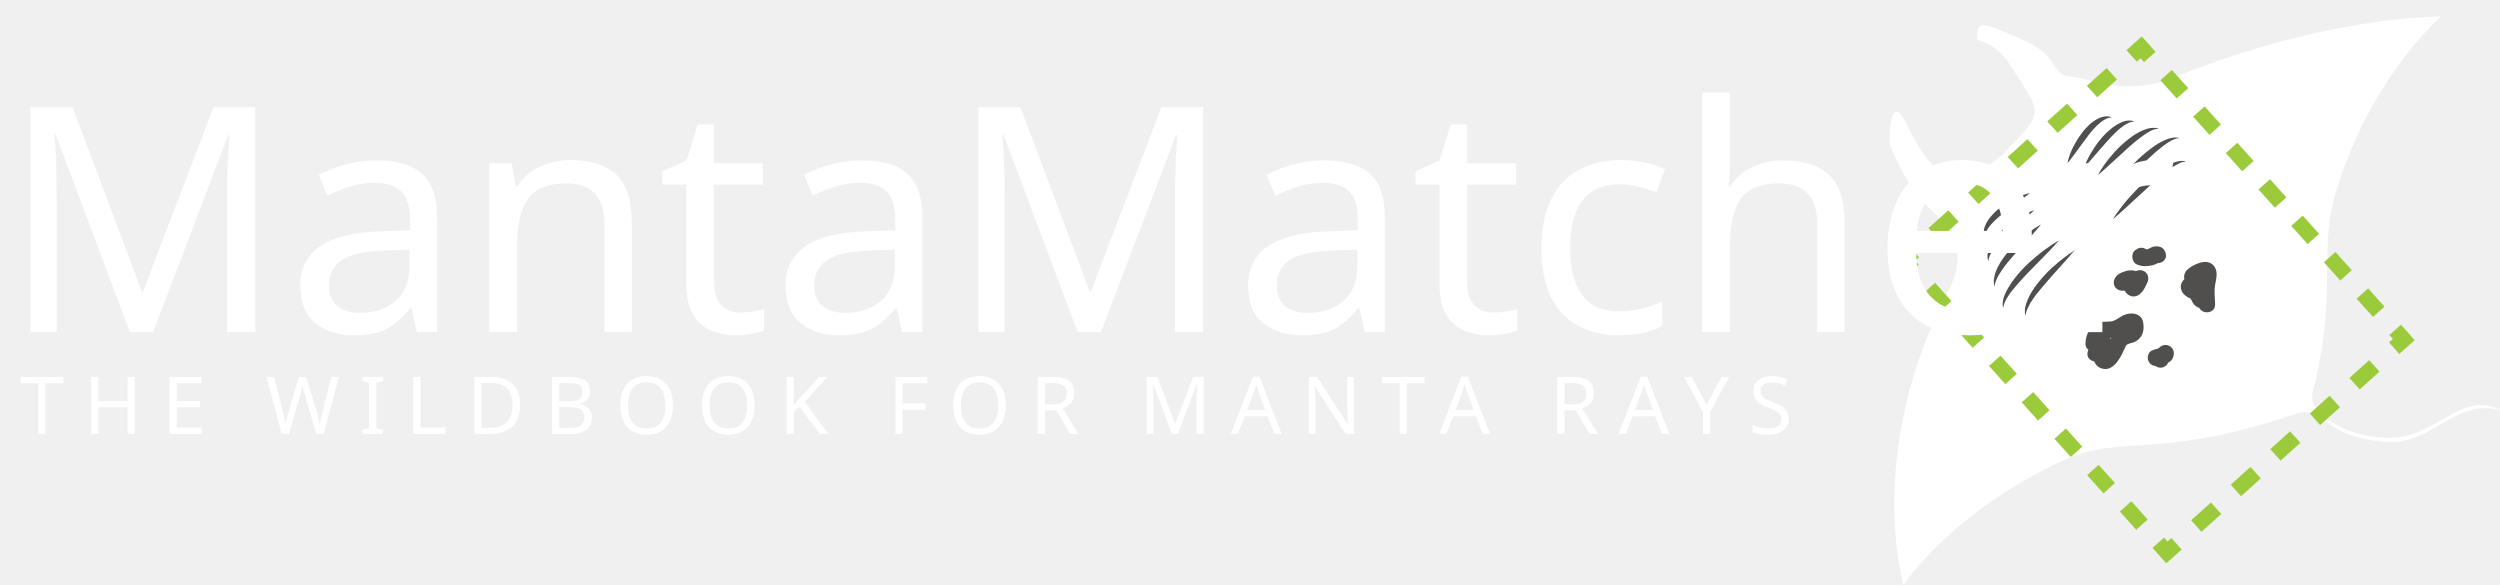
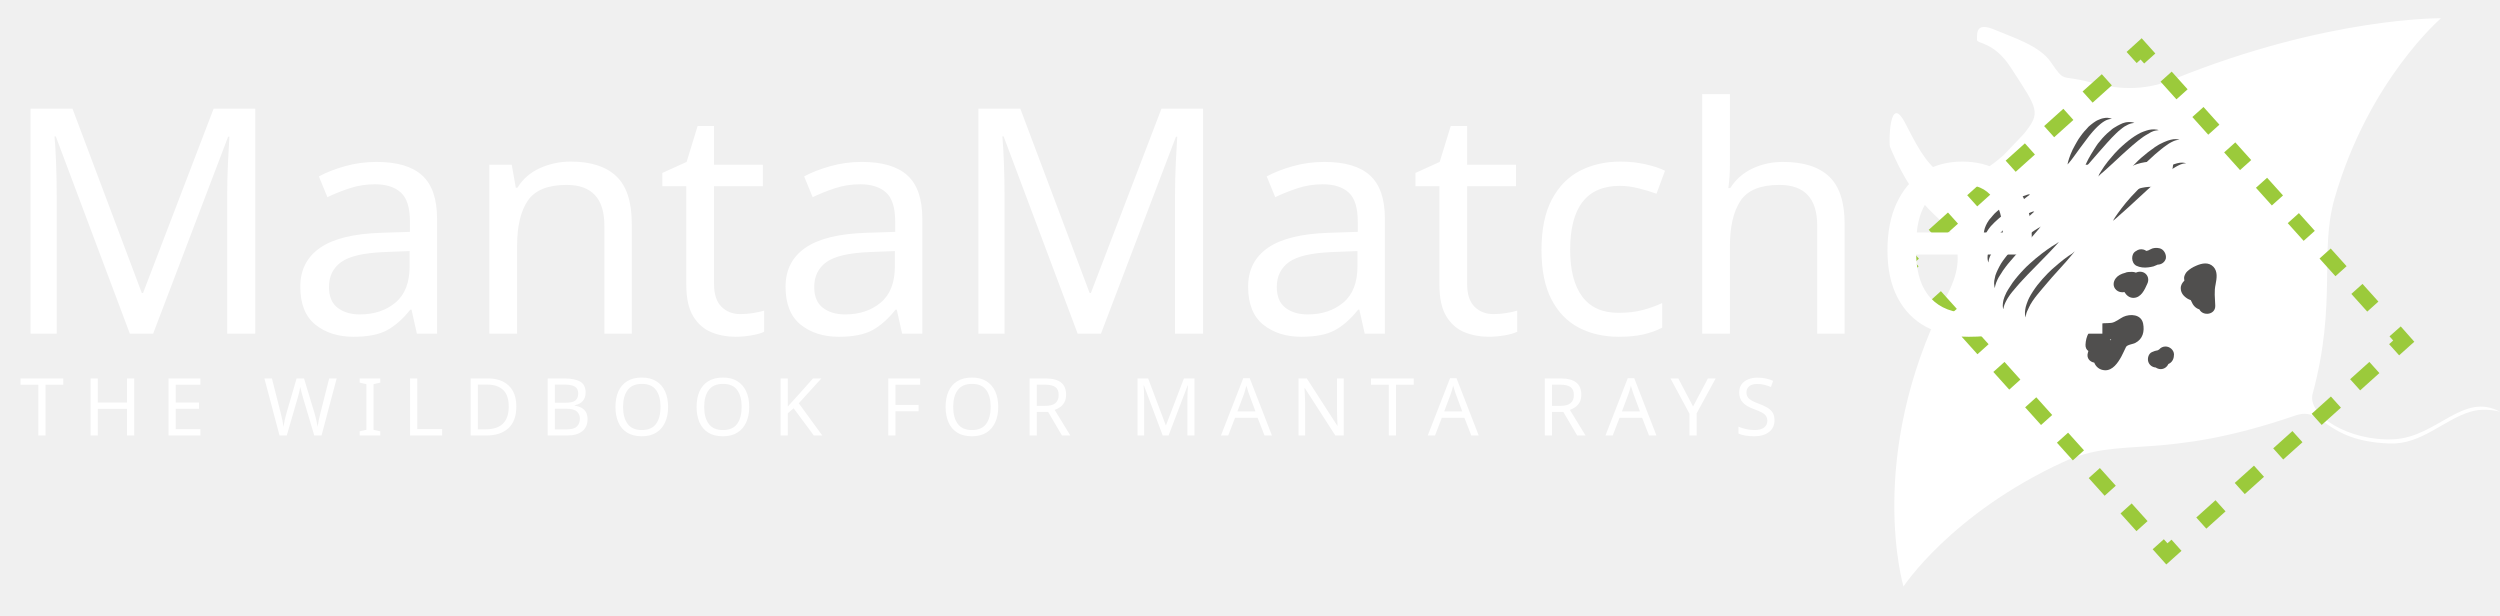
- <svg xmlns="http://www.w3.org/2000/svg" version="1.1" x="0px" y="0px" viewBox="0 0 1943.8 454.8" enable-background="new 0 0 1943.8 454.8" xml:space="preserve">
-   <g id="Layer_5" display="none">
-     <rect x="-84.2" y="-134" display="inline" fill="#393A3A" width="2111.4" height="703.9" />
+ <svg xmlns="http://www.w3.org/2000/svg" version="1.1" x="0px" y="0px" viewBox="0 514.8 2000 492.6" enable-background="new 0 514.8 2000 492.6" xml:space="preserve">
+   <g id="Layer_2_1_" display="none">
+     <rect x="-192.3" y="40.7" display="inline" fill="#D80E0E" width="2265.2" height="1536.2" />
  </g>
-   <g id="Layer_2" display="none">
-     <path display="inline" fill="none" stroke="#000000" stroke-miterlimit="10" d="M1537.2,324.7c46.1-24.6,162.3-69,206-34.7   c15.2,11.9,26.7,41.3,58,56s74.7,8.7,74.7,8.7s2.3-0.7,2.5-3.7s-2.7-2.7-2.7-2.7s-65.8-6-82.8-28s-23.3-43.7-23.3-43.7   s-15.3-75.2,6.7-145.7s23-142,83-163.5c0,0,3-3.5,0.5-5.5s-36-14.5-72.5,0.5c-32.7,13.4-144,64.2-165,62.5   c-6.4-0.5-43.8-8.7-49-11.5c-50.5-27-71.2-60.5-78.7-50.2c-12.3,17.2,80.7,77.7,46.7,108.7c-18.4,16.7-41,6.5-59-8   c-8.5-6.9-38-40.5-60-33s43.5,64.7,54.7,75c8.3,7.6,13.3,18.1,16.3,33c2.2,11,5.3,23.6-1.5,43.5c0,0-53.5,106-48,178   s15,49.5,15,49.5S1463.3,364.1,1537.2,324.7z" />
-   </g>
-   <g id="Layer_3">
-     <path fill="#FFFFFF" d="M1558.1,119.2c-45.2,40.1-60.9,5.7-76.9-25c-12.3-23.6-12.6,16.4-11.7,18.8c25.2,60.2,47.7,51.9,52.2,80.8   c2.5,16-6.2,31.4-9.5,37.8c-61.9,123.3-32.2,223.2-32.2,223.2s36.9-56.6,124.2-96.8c45.5-21,75,0,180.5-36.2   c22.1-7.6,21.3,19.8,73.1,21.8c25,1,41.8-18.3,63-24.7c11.5-3.5,23,0,23,0c-28.7-15.6-48.9,19.6-82.4,21.4   c-35,1.8-67.7-18.8-63.3-35.3c19.1-71.1,5.1-110.4,17.1-152.1c26.4-91.8,82.7-140,82.7-140c0,0-88.2-1.1-207.7,47.3   c-24.5,9.9-44.6,7.8-65.4,2.3c-22.9-6-19,1-30.3-15.6c-8.8-12.9-30.4-19.4-43.3-25c-14.7-6.3-14,1.9-14,7.8c0,3.2,13,1.3,26,21.2   c21.7,33.3,23.9,35.1,10.3,52" />
-     <g>
+   <g id="Layer_1">
+     <g id="Layer_5" display="none">
+       <rect x="-86.6" y="378.2" display="inline" fill="#393A3A" width="2172.4" height="724.3" />
+     </g>
+     <g id="Layer_2" display="none">
+       <path display="inline" fill="none" stroke="#000000" stroke-miterlimit="10" d="M1581.6,850.1c47.4-25.3,167-71,212-35.7    c15.6,12.2,27.5,42.5,59.7,57.6c32.2,15.1,76.9,9,76.9,9s2.4-0.7,2.6-3.8s-2.8-2.8-2.8-2.8s-67.7-6.2-85.2-28.8    c-17.5-22.6-24-45-24-45s-15.7-77.4,6.9-149.9c22.6-72.5,23.7-146.1,85.4-168.2c0,0,3.1-3.6,0.5-5.7c-2.6-2.1-37-14.9-74.6,0.5    c-33.6,13.8-148.2,66.1-169.8,64.3c-6.6-0.5-45.1-9-50.4-11.8c-52-27.8-73.3-62.2-81-51.7c-12.7,17.7,83,79.9,48.1,111.8    c-18.9,17.2-42.2,6.7-60.7-8.2c-8.7-7.1-39.1-41.7-61.7-34c-22.6,7.7,44.8,66.6,56.3,77.2c8.5,7.8,13.7,18.6,16.8,34    c2.3,11.3,5.5,24.3-1.5,44.8c0,0-55,109.1-49.4,183.1s15.4,50.9,15.4,50.9S1505.6,890.7,1581.6,850.1z" />
+     </g>
+     <g id="Layer_3">
+       <path fill="#FFFFFF" d="M1603.1,638.7c-46.5,41.3-62.7,5.9-79.1-25.7c-12.7-24.3-13,16.9-12,19.3c25.9,61.9,49.1,53.4,53.7,83.1    c2.6,16.5-6.4,32.3-9.8,38.9c-63.7,126.9-33.1,229.7-33.1,229.7s38-58.2,127.8-99.6c46.8-21.6,77.2,0,185.7-37.2    c22.7-7.8,21.9,20.4,75.2,22.4c25.7,1,43-18.8,64.8-25.4c11.8-3.6,23.7,0,23.7,0c-29.5-16.1-50.3,20.2-84.8,22    c-36,1.9-69.7-19.3-65.1-36.3c19.7-73.2,5.2-113.6,17.6-156.5c27.2-94.5,85.1-144,85.1-144s-90.8-1.1-213.7,48.7    c-25.2,10.2-45.9,8-67.3,2.4c-23.6-6.2-19.5,1-31.2-16.1c-9.1-13.3-31.3-20-44.6-25.7c-15.1-6.5-14.4,2-14.4,8    c0,3.3,13.4,1.3,26.8,21.8c22.3,34.3,24.6,36.1,10.6,53.5" />
      <g>
-         <path fill="#504F4E" d="M1578.3,150.1c0,0-0.6,0.5-1.8,1.4c-1.1,0.9-2.8,2.1-4.7,3.6c-3.9,2.9-9.1,6.6-14,10.5     c-2.5,2-4.8,4-6.9,6c-1,1-2,2-2.9,3c-0.4,0.5-0.8,1-1.2,1.5c-0.4,0.5-0.7,1-1,1.4c-0.3,0.5-0.6,0.9-0.9,1.4     c-0.2,0.5-0.5,0.9-0.7,1.3c-0.2,0.4-0.3,0.8-0.5,1.2c-0.2,0.4-0.2,0.8-0.3,1.1c-0.2,0.7-0.3,1.2-0.3,1.6     c-0.1,0.4-0.1,0.6-0.1,0.6s-0.1-0.2-0.2-0.6c-0.1-0.4-0.3-0.9-0.4-1.7c0-0.4-0.1-0.8-0.1-1.2c0-0.5,0-1,0.1-1.5     c0.1-0.5,0.2-1.1,0.3-1.7c0.1-0.6,0.3-1.2,0.5-1.8c0.2-0.6,0.5-1.2,0.8-1.9c0.3-0.6,0.6-1.3,1-1.9c0.8-1.3,1.6-2.6,2.7-3.8     c0.5-0.6,1-1.2,1.6-1.8c0.5-0.6,1.1-1.2,1.7-1.8c1.2-1.2,2.5-2.2,3.8-3.3c1.3-1,2.7-2,4-2.9c1.4-0.9,2.7-1.8,4.1-2.5     c2.7-1.5,5.3-2.8,7.6-3.7c2.3-0.9,4.3-1.6,5.7-2c0.7-0.2,1.3-0.3,1.6-0.4C1578.1,150.1,1578.3,150.1,1578.3,150.1z" />
+         <g>
+           <path fill="#504F4E" d="M1623.9,670.5c0,0-0.6,0.5-1.9,1.4c-1.1,0.9-2.9,2.2-4.8,3.7c-4,3-9.4,6.8-14.4,10.8      c-2.6,2.1-4.9,4.1-7.1,6.2c-1,1-2.1,2.1-3,3.1c-0.4,0.5-0.8,1-1.2,1.5s-0.7,1-1,1.4c-0.3,0.5-0.6,0.9-0.9,1.4      c-0.2,0.5-0.5,0.9-0.7,1.3c-0.2,0.4-0.3,0.8-0.5,1.2c-0.2,0.4-0.2,0.8-0.3,1.1c-0.2,0.7-0.3,1.2-0.3,1.6      c-0.1,0.4-0.1,0.6-0.1,0.6s-0.1-0.2-0.2-0.6c-0.1-0.4-0.3-0.9-0.4-1.7c0-0.4-0.1-0.8-0.1-1.2c0-0.5,0-1,0.1-1.5      c0.1-0.5,0.2-1.1,0.3-1.7c0.1-0.6,0.3-1.2,0.5-1.9c0.2-0.6,0.5-1.2,0.8-2c0.3-0.6,0.6-1.3,1-2c0.8-1.3,1.6-2.7,2.8-3.9      c0.5-0.6,1-1.2,1.6-1.9c0.5-0.6,1.1-1.2,1.7-1.9c1.2-1.2,2.6-2.3,3.9-3.4c1.3-1,2.8-2.1,4.1-3c1.4-0.9,2.8-1.9,4.2-2.6      c2.8-1.5,5.5-2.9,7.8-3.8c2.4-0.9,4.4-1.6,5.9-2.1c0.7-0.2,1.3-0.3,1.6-0.4C1623.7,670.5,1623.9,670.5,1623.9,670.5z" />
+         </g>
+         <g>
+           <path fill="#504F4E" d="M1627.4,684.1c0,0-0.6,0.6-1.9,1.7c-1.1,1.1-2.8,2.6-4.8,4.3c-4,3.6-9.4,8.1-14.5,12.9      c-1.2,1.1-2.6,2.4-3.7,3.6c-1.2,1.2-2.4,2.4-3.5,3.6c-1.1,1.1-2.1,2.4-3,3.5c-0.9,1.1-1.7,2.3-2.4,3.3c-0.3,0.5-0.6,1-0.9,1.5      c-0.3,0.5-0.5,1-0.7,1.4c-0.4,0.9-0.7,1.9-0.9,2.6c-0.2,0.7-0.3,1.3-0.3,1.7c-0.1,0.4-0.1,0.6-0.1,0.6s-0.1-0.2-0.2-0.6      c-0.1-0.4-0.3-1-0.4-1.9c-0.1-0.8-0.1-1.9,0-3c0.1-0.6,0.2-1.2,0.3-1.9c0.2-0.6,0.3-1.3,0.5-2c0.2-0.6,0.5-1.3,0.8-2.1      c0.3-0.7,0.6-1.4,1-2.2c0.8-1.4,1.6-2.9,2.7-4.2c0.5-0.7,1-1.4,1.6-2.1c0.5-0.7,1.1-1.3,1.7-2.1c1.2-1.3,2.6-2.7,3.9-3.9      c1.3-1.2,2.8-2.5,4.1-3.5c1.4-1.1,2.8-2.2,4.2-3.1c2.8-2,5.6-3.6,7.9-4.8c2.4-1.2,4.5-2.2,6-2.8c0.7-0.3,1.3-0.5,1.7-0.6      C1627.2,684.1,1627.4,684.1,1627.4,684.1z" />
+         </g>
+         <g>
+           <path fill="#504F4E" d="M1632.8,695.7c0,0-0.6,0.8-1.7,2.2c-1.1,1.3-2.8,3.2-4.7,5.5c-3.9,4.4-9.4,10.2-14.5,16.1      c-1.3,1.4-2.6,3-3.8,4.4s-2.5,2.9-3.5,4.3c-0.6,0.7-1.1,1.4-1.6,2.2c-0.5,0.7-1,1.3-1.4,2.1c-0.9,1.3-1.7,2.7-2.5,3.9      c-0.7,1.2-1.3,2.4-1.7,3.5c-0.3,0.5-0.4,1-0.6,1.5c-0.1,0.2-0.2,0.5-0.2,0.7c-0.1,0.2-0.1,0.4-0.2,0.6c-0.1,0.4-0.2,0.8-0.3,1.1      c0,0.3-0.1,0.6-0.1,0.8c-0.1,0.5-0.1,0.7-0.1,0.7s-0.1-0.2-0.2-0.7c-0.1-0.2-0.1-0.5-0.2-0.8c-0.1-0.3-0.1-0.7-0.1-1.2      c0-0.2,0-0.5-0.1-0.7c0-0.2,0-0.5,0-0.8c0-0.5,0-1.1,0.1-1.7c0.2-1.2,0.5-2.7,0.9-4.2c0.5-1.4,1.1-3.1,1.9-4.6      c0.4-0.8,0.8-1.6,1.2-2.4c0.4-0.8,0.9-1.6,1.4-2.5c1-1.6,2.2-3.3,3.4-4.8c1.2-1.6,2.5-3.2,3.8-4.6c1.3-1.5,2.7-3,4.1-4.4      c1.4-1.4,2.8-2.8,4.2-4c2.8-2.5,5.6-4.7,8-6.5c2.5-1.7,4.5-3.1,6.1-4c0.7-0.5,1.3-0.8,1.7-1      C1632.6,695.9,1632.8,695.7,1632.8,695.7z" />
+         </g>
+         <g>
+           <path fill="#504F4E" d="M1647.1,708.4c0,0-0.7,0.8-2.1,2.4c-1.3,1.4-3.3,3.5-5.6,6c-2.4,2.4-5,5.2-8,8.2c-1.4,1.4-3,3-4.5,4.6      c-1.5,1.5-3.1,3.2-4.6,4.7c-1.5,1.5-3.1,3.2-4.5,4.8c-0.7,0.8-1.4,1.6-2.2,2.4c-0.7,0.8-1.4,1.5-2.1,2.4      c-1.3,1.5-2.7,3.1-3.8,4.5c-1.1,1.4-2.3,2.9-3.1,4.3c-0.4,0.7-0.9,1.3-1.2,2c-0.4,0.6-0.7,1.2-1,1.9s-0.5,1.1-0.7,1.6      c-0.2,0.5-0.4,1-0.5,1.4s-0.2,0.9-0.3,1.2c-0.1,0.4-0.1,0.7-0.1,0.9c-0.1,0.5-0.1,0.8-0.1,0.8s-0.1-0.3-0.2-0.8      c-0.1-0.3-0.1-0.6-0.2-1c0-0.4,0-0.8-0.1-1.3c0-0.5,0.1-1,0.1-1.7c0-0.6,0.2-1.2,0.3-2c0.1-0.7,0.3-1.4,0.6-2.2      c0.2-0.8,0.5-1.5,0.9-2.4c0.6-1.6,1.5-3.3,2.6-5s2.2-3.5,3.4-5.2c1.2-1.7,2.7-3.5,4.1-5.2c1.4-1.7,3-3.4,4.5-5      c1.5-1.6,3.2-3.3,4.8-4.7c1.6-1.5,3.3-3,4.9-4.3c3.3-2.8,6.4-5.1,9.2-7.1c2.8-2,5.1-3.5,6.9-4.5      C1646.1,708.9,1647.1,708.4,1647.1,708.4z" />
+         </g>
+         <g>
+           <path fill="#504F4E" d="M1659.9,715.8c0,0-0.6,0.8-1.9,2.3c-1.2,1.4-2.9,3.5-5,5.9c-2.1,2.4-4.5,5.1-7.2,8s-5.5,6.1-8.1,9.2      c-1.3,1.5-2.7,3.2-4,4.7c-0.6,0.8-1.3,1.5-2,2.4c-0.6,0.8-1.2,1.5-1.9,2.3c-1.2,1.5-2.4,3-3.3,4.4c-0.5,0.7-1,1.4-1.4,2.2      c-0.5,0.7-0.9,1.3-1.2,2.1c-0.4,0.6-0.7,1.3-1,2s-0.6,1.2-0.8,1.7c-0.1,0.3-0.3,0.5-0.4,0.8c-0.1,0.3-0.2,0.5-0.3,0.8      c-0.2,0.5-0.4,1-0.4,1.4c-0.1,0.4-0.2,0.8-0.3,1.1c0,0.3-0.1,0.6-0.1,0.9c-0.1,0.5-0.1,0.7-0.1,0.7s-0.1-0.3-0.2-0.7      c-0.1-0.2-0.1-0.5-0.2-0.9c0-0.4-0.1-0.8-0.1-1.2c-0.1-0.5,0-1,0-1.6s0.1-1.2,0.2-1.9s0.2-1.3,0.4-2.1c0.2-0.7,0.4-1.5,0.7-2.3      c0.3-0.8,0.6-1.5,0.9-2.4s0.7-1.6,1.1-2.5c0.8-1.6,1.9-3.4,3-5.1s2.3-3.4,3.6-5.1c1.3-1.6,2.7-3.3,4.1-4.9      c1.4-1.6,2.9-3.2,4.3-4.6c0.7-0.7,1.4-1.4,2.3-2.2c0.7-0.7,1.4-1.4,2.3-2.1c3-2.7,5.9-5,8.4-7c2.6-2,4.7-3.4,6.4-4.4      C1659,716.4,1659.9,715.8,1659.9,715.8z" />
+         </g>
+         <g>
+           <path fill="#504F4E" d="M1654,646.4c0,0,0.1-0.8,0.5-2.3c0.4-1.4,1-3.5,2-5.9c0.9-2.4,2.2-5,3.8-7.8c0.4-0.7,0.8-1.4,1.2-2.1      c0.4-0.7,0.8-1.4,1.3-2.2c0.9-1.4,2-2.8,3-4.2c1-1.3,2.2-2.7,3.4-3.9c0.6-0.6,1.1-1.2,1.7-1.9c0.6-0.6,1.2-1.1,1.9-1.6      c1.2-1,2.6-2,3.9-2.8c0.6-0.4,1.3-0.7,2-1s1.3-0.6,2-0.8c0.6-0.2,1.2-0.4,1.9-0.5c0.6-0.1,1.2-0.2,1.7-0.3      c1.1-0.1,2.1-0.1,2.9,0.1c0.7,0.1,1.3,0.3,1.7,0.4c0.4,0.1,0.6,0.2,0.6,0.2s-0.2,0-0.6,0.1c-0.4,0.1-0.9,0.1-1.6,0.3      c-0.7,0.1-1.5,0.5-2.4,0.8c-0.4,0.2-0.9,0.4-1.3,0.7c-0.4,0.3-0.9,0.6-1.4,0.9c-0.9,0.7-2,1.4-3,2.4c-1,0.9-2.1,1.9-3.1,3      c-1,1-2.1,2.3-3.1,3.5c-1,1.2-2.1,2.5-3,3.8c-2,2.6-3.9,5.2-5.8,7.7c-1.9,2.5-3.5,4.8-5,6.9c-1.5,2.1-2.8,3.7-3.7,4.8      C1654.6,645.8,1654,646.4,1654,646.4z" />
+         </g>
+         <g>
+           <path fill="#504F4E" d="M1667.1,650.4c0,0,0.3-0.9,0.8-2.4c0.6-1.4,1.5-3.6,2.8-6s2.9-5.1,4.7-7.9c0.5-0.7,0.9-1.4,1.4-2.2      c0.5-0.7,1-1.4,1.5-2.2c1.1-1.4,2.3-2.8,3.5-4.2c1.2-1.3,2.5-2.7,3.8-3.9c1.3-1.2,2.7-2.4,4.1-3.5c0.7-0.5,1.3-1,2.1-1.4      c0.7-0.5,1.4-0.9,2.2-1.3c1.4-0.8,2.8-1.4,4.1-2c0.6-0.2,1.3-0.4,2-0.6c0.6-0.2,1.2-0.2,1.9-0.3c1.1-0.1,2.2-0.1,3,0      c0.8,0,1.4,0.3,1.9,0.4c0.4,0.1,0.6,0.2,0.6,0.2s-0.2,0-0.6,0.1c-0.4,0-1,0.1-1.7,0.3c-0.7,0.1-1.6,0.5-2.6,0.9      c-0.9,0.4-2,1-3,1.6c-1,0.7-2.2,1.5-3.3,2.5c-0.5,0.5-1.1,0.9-1.7,1.4s-1.1,1-1.7,1.6c-1.1,1.1-2.4,2.3-3.5,3.5      c-1.1,1.2-2.4,2.5-3.5,3.8c-2.4,2.6-4.6,5.2-6.8,7.7c-2.2,2.5-4.2,4.8-6,6.9c-1.7,2.1-3.3,3.7-4.3,4.8      C1667.8,649.8,1667.1,650.4,1667.1,650.4z" />
+         </g>
+         <g>
+           <path fill="#504F4E" d="M1678.3,656.3c0,0,0.4-0.9,1.3-2.5c0.9-1.5,2.2-3.6,3.9-6.1c1.7-2.5,3.9-5.2,6.4-8      c0.6-0.7,1.2-1.4,1.9-2.2c0.6-0.7,1.3-1.4,2.1-2.2c1.3-1.4,2.8-2.8,4.3-4.1s3-2.7,4.6-3.9c1.5-1.2,3.2-2.4,4.7-3.4      c1.6-1,3.2-2,4.8-2.8c0.8-0.4,1.5-0.7,2.4-1c0.7-0.3,1.5-0.6,2.3-0.8c1.4-0.5,2.9-0.8,4.1-0.9c0.6-0.1,1.2-0.1,1.7-0.1      c0.3,0,0.5,0,0.8,0c0.2,0,0.5,0,0.7,0.1c0.4,0,0.8,0.1,1.2,0.1c0.3,0.1,0.6,0.2,0.8,0.2c0.4,0.1,0.7,0.2,0.7,0.2s-0.2,0-0.7,0.1      c-0.2,0-0.5,0.1-0.8,0.1c-0.3,0.1-0.7,0.2-1.1,0.2c-0.2,0-0.4,0.1-0.6,0.1c-0.2,0.1-0.4,0.2-0.7,0.2c-0.5,0.2-1,0.3-1.5,0.6      c-0.5,0.2-1.1,0.4-1.6,0.8c-0.6,0.3-1.1,0.6-1.7,1c-0.6,0.4-1.2,0.7-1.9,1.1c-0.6,0.4-1.3,0.8-2,1.3c-1.3,0.9-2.7,2-4.1,3.1      s-2.8,2.4-4.2,3.5c-1.4,1.2-2.9,2.5-4.3,3.8c-2.9,2.6-5.8,5.2-8.4,7.7c-2.7,2.5-5.2,4.8-7.4,6.8c-2.2,2-4,3.6-5.4,4.7      C1679,655.6,1678.3,656.3,1678.3,656.3z" />
+         </g>
+         <g>
+           <path fill="#504F4E" d="M1686.6,673.2c0,0,0.6-1,1.6-2.8c1.1-1.7,2.8-4.2,4.8-7.1c2.1-2.9,4.6-6.2,7.6-9.6      c2.9-3.4,6.2-6.8,9.7-10.2c1.7-1.6,3.5-3.3,5.4-4.7c1.7-1.5,3.6-3,5.5-4.3c0.9-0.6,1.9-1.3,2.7-2c0.9-0.6,1.9-1.1,2.7-1.7      c0.9-0.5,1.7-1,2.7-1.4c0.9-0.4,1.7-0.9,2.6-1.2c1.6-0.7,3.3-1.3,4.7-1.6c1.4-0.4,2.8-0.5,3.8-0.5c0.5,0,1,0,1.4,0.1      c0.4,0,0.7,0.1,1,0.2c0.5,0.1,0.8,0.2,0.8,0.2s-0.3,0-0.8,0.1c-0.3,0-0.6,0-1,0.1c-0.4,0.1-0.8,0.2-1.3,0.3      c-0.9,0.3-2.1,0.7-3.3,1.4c-1.2,0.6-2.6,1.4-4,2.5c-1.4,0.9-2.9,2.1-4.4,3.3c-0.7,0.6-1.5,1.2-2.4,2c-0.8,0.7-1.6,1.3-2.5,2.1      c-1.6,1.4-3.3,3-4.9,4.5c-1.6,1.5-3.4,3.1-5,4.7c-1.7,1.5-3.4,3.2-5,4.8c-1.6,1.6-3.3,3.2-4.8,4.7c-3.2,3.1-6.1,6-8.6,8.3      c-2.6,2.5-4.7,4.4-6.3,5.9C1687.5,672.5,1686.6,673.2,1686.6,673.2z" />
+         </g>
+         <g>
+           <path fill="#504F4E" d="M1690.3,691.5c0,0,0.6-1,1.7-2.8c1.1-1.7,2.9-4.2,5.1-7.1c2.2-2.9,4.8-6.1,7.9-9.5      c3.1-3.3,6.4-6.8,10-10.1c1.7-1.6,3.6-3.2,5.5-4.7c1.9-1.5,3.7-3,5.6-4.2c0.9-0.6,1.9-1.3,2.8-1.9c0.9-0.6,1.9-1.1,2.8-1.6      s1.9-1,2.7-1.4c0.9-0.4,1.7-0.8,2.6-1.2c1.7-0.7,3.3-1.2,4.8-1.6c1.4-0.4,2.8-0.5,3.9-0.5c0.5,0,1,0,1.4,0.1      c0.4,0,0.7,0.1,1,0.2c0.5,0.1,0.8,0.2,0.8,0.2s-0.3,0-0.8,0.1c-0.3,0-0.6,0-1,0.1c-0.4,0.1-0.8,0.2-1.3,0.3      c-0.9,0.3-2.2,0.7-3.4,1.4c-1.2,0.6-2.6,1.4-4.1,2.4c-1.4,0.9-3,2.1-4.6,3.3c-1.5,1.2-3.2,2.6-4.9,4c-1.6,1.4-3.4,2.9-5.1,4.4      c-1.7,1.5-3.5,3.1-5.2,4.7c-1.7,1.5-3.5,3.2-5.1,4.7c-1.7,1.5-3.4,3.2-5,4.6c-3.3,3-6.3,5.9-9,8.2s-4.9,4.4-6.5,5.8      C1691.2,690.7,1690.3,691.5,1690.3,691.5z" />
+         </g>
      </g>
      <g>
-         <path fill="#504F4E" d="M1581.7,163.4c0,0-0.6,0.6-1.8,1.7c-1.1,1.1-2.7,2.5-4.7,4.2c-3.9,3.5-9.1,7.9-14.1,12.5     c-1.2,1.1-2.5,2.3-3.6,3.5c-1.2,1.2-2.3,2.3-3.4,3.5c-1.1,1.1-2,2.3-2.9,3.4c-0.9,1.1-1.7,2.2-2.3,3.2c-0.3,0.5-0.6,1-0.9,1.5     c-0.3,0.5-0.5,1-0.7,1.4c-0.4,0.9-0.7,1.8-0.9,2.5c-0.2,0.7-0.3,1.3-0.3,1.7c-0.1,0.4-0.1,0.6-0.1,0.6s-0.1-0.2-0.2-0.6     c-0.1-0.4-0.3-1-0.4-1.8c-0.1-0.8-0.1-1.8,0-2.9c0.1-0.6,0.2-1.2,0.3-1.8c0.2-0.6,0.3-1.3,0.5-1.9c0.2-0.6,0.5-1.3,0.8-2     c0.3-0.7,0.6-1.4,1-2.1c0.8-1.4,1.6-2.8,2.6-4.1c0.5-0.7,1-1.4,1.6-2c0.5-0.7,1.1-1.3,1.7-2c1.2-1.3,2.5-2.6,3.8-3.8     c1.3-1.2,2.7-2.4,4-3.4c1.4-1.1,2.7-2.1,4.1-3c2.7-1.9,5.4-3.5,7.7-4.7c2.3-1.2,4.4-2.1,5.8-2.7c0.7-0.3,1.3-0.5,1.7-0.6     C1581.5,163.4,1581.7,163.4,1581.7,163.4z" />
+         <path fill="#504F4E" d="M1770.7,728.2c-3.9-4-9.3-2.8-13.8-0.8c-2.8,1.2-5,2.5-7.2,4.6c-1,0.9-2,2.8-2.3,4.1     c-0.3,1.1,0,2.2,0.1,3.2c-1.6,1.6-3,3.5-2.9,6.3c0.1,3.8,2.6,6.5,5.7,8.3c0.7,0.4,1.5,0.7,2.3,1c0.1,0.2,0.3,0.6,0.5,1     c1.2,3,3.3,5.5,6.4,6.4c2.8,5.7,13.1,4.4,12.7-3.1c-0.2-5.8-1-11.3,0.3-17C1773.4,737.4,1774.3,732,1770.7,728.2z" />
      </g>
      <g>
-         <path fill="#504F4E" d="M1586.9,174.6c0,0-0.6,0.8-1.7,2.1c-1.1,1.3-2.7,3.1-4.6,5.3c-3.8,4.3-9.1,9.9-14.1,15.6     c-1.3,1.4-2.5,2.9-3.7,4.3c-1.2,1.4-2.4,2.8-3.4,4.2c-0.6,0.7-1.1,1.4-1.6,2.1c-0.5,0.7-1,1.3-1.4,2c-0.9,1.3-1.7,2.6-2.4,3.8     c-0.7,1.2-1.3,2.3-1.7,3.4c-0.3,0.5-0.4,1-0.6,1.5c-0.1,0.2-0.2,0.5-0.2,0.7c-0.1,0.2-0.1,0.4-0.2,0.6c-0.1,0.4-0.2,0.8-0.3,1.1     c0,0.3-0.1,0.6-0.1,0.8c-0.1,0.5-0.1,0.7-0.1,0.7s-0.1-0.2-0.2-0.7c-0.1-0.2-0.1-0.5-0.2-0.8c-0.1-0.3-0.1-0.7-0.1-1.2     c0-0.2,0-0.5-0.1-0.7c0-0.2,0-0.5,0-0.8c0-0.5,0-1.1,0.1-1.7c0.2-1.2,0.5-2.6,0.9-4.1c0.5-1.4,1.1-3,1.8-4.5     c0.4-0.8,0.8-1.6,1.2-2.3c0.4-0.8,0.9-1.6,1.4-2.4c1-1.6,2.1-3.2,3.3-4.7c1.2-1.6,2.4-3.1,3.7-4.5c1.3-1.5,2.6-2.9,4-4.3     c1.4-1.4,2.7-2.7,4.1-3.9c2.7-2.4,5.4-4.6,7.8-6.3c2.4-1.7,4.4-3,5.9-3.9c0.7-0.5,1.3-0.8,1.7-1     C1586.7,174.8,1586.9,174.6,1586.9,174.6z" />
+         <path fill="#504F4E" d="M1715.2,732.9c-2-1-4.4-1-6.5,0c-0.9-0.4-2-0.6-3.1-0.6l-2.8,0.1c-0.9,0-1.9,0.3-2.8,0.7     c-2.9,0.7-5.7,2.1-7.3,4.2c-2.3,2.9-2.6,6.8,0.3,9.5c1.6,1.5,4.2,2.2,6.5,1.6c1.7,2.8,4.2,4.8,7.4,4.7c6-0.2,8.8-6.5,10.9-11.2     C1719.4,738.7,1718.6,734.8,1715.2,732.9z" />
      </g>
      <g>
-         <path fill="#504F4E" d="M1600.8,187c0,0-0.7,0.8-2,2.3c-1.3,1.4-3.2,3.4-5.4,5.8c-2.3,2.3-4.9,5.1-7.8,8     c-1.4,1.4-2.9,2.9-4.4,4.5c-1.5,1.5-3,3.1-4.5,4.6c-1.5,1.5-3,3.1-4.4,4.7c-0.7,0.8-1.4,1.6-2.1,2.3c-0.7,0.8-1.4,1.5-2,2.3     c-1.3,1.5-2.6,3-3.7,4.4c-1.1,1.4-2.2,2.8-3,4.2c-0.4,0.7-0.9,1.3-1.2,1.9c-0.4,0.6-0.7,1.2-1,1.8c-0.3,0.6-0.5,1.1-0.7,1.6     c-0.2,0.5-0.4,1-0.5,1.4c-0.1,0.4-0.2,0.9-0.3,1.2c-0.1,0.4-0.1,0.7-0.1,0.9c-0.1,0.5-0.1,0.8-0.1,0.8s-0.1-0.3-0.2-0.8     c-0.1-0.3-0.1-0.6-0.2-1c0-0.4,0-0.8-0.1-1.3c0-0.5,0.1-1,0.1-1.7c0-0.6,0.2-1.2,0.3-1.9c0.1-0.7,0.3-1.4,0.6-2.1     c0.2-0.8,0.5-1.5,0.9-2.3c0.6-1.6,1.5-3.2,2.5-4.9c1-1.7,2.1-3.4,3.3-5.1c1.2-1.7,2.6-3.4,4-5.1c1.4-1.7,2.9-3.3,4.4-4.9     c1.5-1.6,3.1-3.2,4.7-4.6c1.6-1.5,3.2-2.9,4.8-4.2c3.2-2.7,6.2-5,8.9-6.9c2.7-1.9,5-3.4,6.7-4.4     C1599.8,187.5,1600.8,187,1600.8,187z" />
+         <path fill="#504F4E" d="M1714.5,773.7c-1.5-7.6-10.4-8-15.9-5.4c-2.9,1.4-6.3,4.4-9.6,4.8c-4.1,0.5-7.7-0.3-11.5,1.7     c-6.1,3.3-8.8,9.2-9.1,15.8c-0.1,2.3,0.8,4,2.3,5c-0.1,0.5-0.3,0.9-0.4,1.4c-1.3,4.3,1.6,7.3,5.1,7.9c1.3,3.4,4.3,5.9,8.4,6.1     c6.3,0.4,10.6-6.1,13.2-10.8c1.4-2.6,2.5-5.2,3.8-7.8c0.9-1.9,5.8-2.3,7.5-3.3C1714.3,786,1715.7,779.9,1714.5,773.7z      M1688.5,787.1c-0.1-0.1-0.2-0.2-0.3-0.4c-0.1-0.1-0.3-0.3-0.4-0.4c0.4,0,0.8,0,1.2,0C1688.9,786.6,1688.7,786.9,1688.5,787.1z" />
      </g>
      <g>
-         <path fill="#504F4E" d="M1613.3,194.2c0,0-0.6,0.8-1.8,2.2c-1.2,1.4-2.8,3.4-4.9,5.7c-2,2.3-4.4,5-7,7.8     c-2.6,2.8-5.3,5.9-7.9,8.9c-1.3,1.5-2.6,3.1-3.9,4.6c-0.6,0.8-1.3,1.5-1.9,2.3c-0.6,0.8-1.2,1.5-1.8,2.2     c-1.2,1.5-2.3,2.9-3.2,4.3c-0.5,0.7-1,1.4-1.4,2.1c-0.5,0.7-0.9,1.3-1.2,2c-0.4,0.6-0.7,1.3-1,1.9c-0.3,0.6-0.6,1.2-0.8,1.7     c-0.1,0.3-0.3,0.5-0.4,0.8c-0.1,0.3-0.2,0.5-0.3,0.8c-0.2,0.5-0.4,1-0.4,1.4c-0.1,0.4-0.2,0.8-0.3,1.1c0,0.3-0.1,0.6-0.1,0.9     c-0.1,0.5-0.1,0.7-0.1,0.7s-0.1-0.3-0.2-0.7c-0.1-0.2-0.1-0.5-0.2-0.9c0-0.4-0.1-0.8-0.1-1.2c-0.1-0.5,0-1,0-1.6     c0-0.6,0.1-1.2,0.2-1.8c0.1-0.6,0.2-1.3,0.4-2c0.2-0.7,0.4-1.5,0.7-2.2c0.3-0.8,0.6-1.5,0.9-2.3c0.3-0.8,0.7-1.6,1.1-2.4     c0.8-1.6,1.8-3.3,2.9-5c1.1-1.7,2.2-3.3,3.5-5c1.3-1.6,2.6-3.2,4-4.8c1.4-1.6,2.8-3.1,4.2-4.5c0.7-0.7,1.4-1.4,2.2-2.1     c0.7-0.7,1.4-1.4,2.2-2c2.9-2.6,5.7-4.9,8.2-6.8c2.5-1.9,4.6-3.3,6.2-4.3C1612.4,194.7,1613.3,194.2,1613.3,194.2z" />
+         <path fill="#504F4E" d="M1727.5,713.4c-2-0.4-3.7-0.4-5.7,0.2c-1.2,0.4-2.3,1.2-3.1,1.5c-0.4,0.1-0.7,0.2-1.1,0.3     c-0.1,0-0.3,0.1-0.3,0.1c-0.1,0-0.2,0-0.3,0c-0.7-0.5-1.5-0.9-2.4-1.1c-2.2-0.5-4.1,0-5.7,1.2c-4.4,2.1-4.1,9.6,0.2,11.8     c2.9,1.4,6.2,1.7,9.4,1.3c1.4-0.2,2.9-0.4,4.3-0.8c0.9-0.3,2.1-0.8,2.9-1.2c0.1-0.1,0.3-0.1,0.4-0.2c3,0,5.8-1.9,6.6-5     C1733.2,718.1,1731,714.1,1727.5,713.4z" />
      </g>
      <g>
-         <path fill="#504F4E" d="M1607.5,126.7c0,0,0.1-0.8,0.5-2.2c0.4-1.4,1-3.4,1.9-5.7c0.9-2.3,2.1-4.9,3.7-7.6c0.4-0.7,0.8-1.4,1.2-2     c0.4-0.7,0.8-1.4,1.3-2.1c0.9-1.4,1.9-2.7,2.9-4.1c1-1.3,2.1-2.6,3.3-3.8c0.6-0.6,1.1-1.2,1.7-1.8c0.6-0.6,1.2-1.1,1.8-1.6     c1.2-1,2.5-1.9,3.8-2.7c0.6-0.4,1.3-0.7,1.9-1c0.6-0.3,1.3-0.6,1.9-0.8c0.6-0.2,1.2-0.4,1.8-0.5c0.6-0.1,1.2-0.2,1.7-0.3     c1.1-0.1,2-0.1,2.8,0.1c0.7,0.1,1.3,0.3,1.7,0.4c0.4,0.1,0.6,0.2,0.6,0.2s-0.2,0-0.6,0.1c-0.4,0.1-0.9,0.1-1.6,0.3     c-0.7,0.1-1.5,0.5-2.3,0.8c-0.4,0.2-0.9,0.4-1.3,0.7c-0.4,0.3-0.9,0.6-1.4,0.9c-0.9,0.7-1.9,1.4-2.9,2.3c-1,0.9-2,1.8-3,2.9     c-1,1-2,2.2-3,3.4c-1,1.2-2,2.4-2.9,3.7c-1.9,2.5-3.8,5.1-5.6,7.5c-1.8,2.4-3.4,4.7-4.9,6.7c-1.5,2-2.7,3.6-3.6,4.7     C1608.1,126.1,1607.5,126.7,1607.5,126.7z" />
+         <path fill="#504F4E" d="M1732.2,792c-2,0.1-3.6,0.9-4.8,2.3c-0.4,0.2-0.8,0.5-1.1,0.7c-1.7,0.3-3.1,0.7-4.8,1.5     c-2.7,1.2-3.7,5-2.9,7.6c0.8,2.7,3.2,4.5,6,4.7c1.1,0.8,2.6,1.3,4.1,1.3c2.7-0.1,4.9-1.7,6-4.1c0.4-0.2,0.7-0.3,1-0.5     c2.5-1.5,3.5-4.3,3.5-7.2C1739.1,794.8,1735.8,791.9,1732.2,792z" />
      </g>
      <g>
-         <path fill="#504F4E" d="M1620.3,130.6c0,0,0.3-0.9,0.8-2.3c0.6-1.4,1.5-3.5,2.7-5.8c1.2-2.3,2.8-5,4.6-7.7     c0.5-0.7,0.9-1.4,1.4-2.1c0.5-0.7,1-1.4,1.5-2.1c1.1-1.4,2.2-2.7,3.4-4.1c1.2-1.3,2.4-2.6,3.7-3.8c1.3-1.2,2.6-2.3,4-3.4     c0.7-0.5,1.3-1,2-1.4c0.7-0.5,1.4-0.9,2.1-1.3c1.4-0.8,2.7-1.4,4-1.9c0.6-0.2,1.3-0.4,1.9-0.6c0.6-0.2,1.2-0.2,1.8-0.3     c1.1-0.1,2.1-0.1,2.9,0c0.8,0,1.4,0.3,1.8,0.4c0.4,0.1,0.6,0.2,0.6,0.2s-0.2,0-0.6,0.1c-0.4,0-1,0.1-1.7,0.3     c-0.7,0.1-1.6,0.5-2.5,0.9c-0.9,0.4-1.9,1-2.9,1.6c-1,0.7-2.1,1.5-3.2,2.4c-0.5,0.5-1.1,0.9-1.7,1.4c-0.6,0.5-1.1,1-1.7,1.6     c-1.1,1.1-2.3,2.2-3.4,3.4c-1.1,1.2-2.3,2.4-3.4,3.7c-2.3,2.5-4.5,5.1-6.6,7.5c-2.1,2.4-4.1,4.7-5.8,6.7c-1.7,2-3.2,3.6-4.2,4.7     C1620.9,130,1620.3,130.6,1620.3,130.6z" />
-       </g>
-       <g>
-         <path fill="#504F4E" d="M1631.1,136.3c0,0,0.4-0.9,1.3-2.4c0.9-1.5,2.1-3.5,3.8-5.9c1.7-2.4,3.8-5.1,6.2-7.8     c0.6-0.7,1.2-1.4,1.8-2.1c0.6-0.7,1.3-1.4,2-2.1c1.3-1.4,2.7-2.7,4.2-4c1.5-1.3,2.9-2.6,4.5-3.8c1.5-1.2,3.1-2.3,4.6-3.3     c1.6-1,3.1-1.9,4.7-2.7c0.8-0.4,1.5-0.7,2.3-1c0.7-0.3,1.5-0.6,2.2-0.8c1.4-0.5,2.8-0.8,4-0.9c0.6-0.1,1.2-0.1,1.7-0.1     c0.3,0,0.5,0,0.8,0c0.2,0,0.5,0,0.7,0.1c0.4,0,0.8,0.1,1.2,0.1c0.3,0.1,0.6,0.2,0.8,0.2c0.4,0.1,0.7,0.2,0.7,0.2s-0.2,0-0.7,0.1     c-0.2,0-0.5,0.1-0.8,0.1c-0.3,0.1-0.7,0.2-1.1,0.2c-0.2,0-0.4,0.1-0.6,0.1c-0.2,0.1-0.4,0.2-0.7,0.2c-0.5,0.2-1,0.3-1.5,0.6     c-0.5,0.2-1.1,0.4-1.6,0.8c-0.6,0.3-1.1,0.6-1.7,1c-0.6,0.4-1.2,0.7-1.8,1.1c-0.6,0.4-1.3,0.8-1.9,1.3c-1.3,0.9-2.6,1.9-4,3     c-1.4,1.1-2.7,2.3-4.1,3.4c-1.4,1.2-2.8,2.4-4.2,3.7c-2.8,2.5-5.6,5.1-8.2,7.5c-2.6,2.4-5.1,4.7-7.2,6.6     c-2.1,1.9-3.9,3.5-5.2,4.6C1631.8,135.7,1631.1,136.3,1631.1,136.3z" />
-       </g>
-       <g>
-         <path fill="#504F4E" d="M1639.2,152.8c0,0,0.6-1,1.6-2.7c1.1-1.7,2.7-4.1,4.7-6.9c2-2.8,4.5-6,7.4-9.3c2.8-3.3,6-6.6,9.4-9.9     c1.7-1.6,3.4-3.2,5.2-4.6c1.7-1.5,3.5-2.9,5.3-4.2c0.9-0.6,1.8-1.3,2.6-1.9c0.9-0.6,1.8-1.1,2.6-1.7c0.9-0.5,1.7-1,2.6-1.4     c0.9-0.4,1.7-0.9,2.5-1.2c1.6-0.7,3.2-1.3,4.6-1.6c1.4-0.4,2.7-0.5,3.7-0.5c0.5,0,1,0,1.4,0.1c0.4,0,0.7,0.1,1,0.2     c0.5,0.1,0.8,0.2,0.8,0.2s-0.3,0-0.8,0.1c-0.3,0-0.6,0-1,0.1c-0.4,0.1-0.8,0.2-1.3,0.3c-0.9,0.3-2,0.7-3.2,1.4     c-1.2,0.6-2.5,1.4-3.9,2.4c-1.4,0.9-2.8,2-4.3,3.2c-0.7,0.6-1.5,1.2-2.3,1.9c-0.8,0.7-1.6,1.3-2.4,2c-1.6,1.4-3.2,2.9-4.8,4.4     c-1.6,1.5-3.3,3-4.9,4.6c-1.7,1.5-3.3,3.1-4.9,4.7c-1.6,1.6-3.2,3.1-4.7,4.6c-3.1,3-5.9,5.8-8.4,8.1c-2.5,2.4-4.6,4.3-6.1,5.7     C1640.1,152.1,1639.2,152.8,1639.2,152.8z" />
-       </g>
-       <g>
-         <path fill="#504F4E" d="M1642.8,170.5c0,0,0.6-1,1.7-2.7c1.1-1.7,2.8-4.1,5-6.9c2.1-2.8,4.7-5.9,7.7-9.2c3-3.2,6.2-6.6,9.7-9.8     c1.7-1.6,3.5-3.1,5.3-4.6c1.8-1.5,3.6-2.9,5.4-4.1c0.9-0.6,1.8-1.3,2.7-1.8c0.9-0.6,1.8-1.1,2.7-1.6c0.9-0.5,1.8-1,2.6-1.4     c0.9-0.4,1.7-0.8,2.5-1.2c1.7-0.7,3.2-1.2,4.7-1.6c1.4-0.4,2.7-0.5,3.8-0.5c0.5,0,1,0,1.4,0.1c0.4,0,0.7,0.1,1,0.2     c0.5,0.1,0.8,0.2,0.8,0.2s-0.3,0-0.8,0.1c-0.3,0-0.6,0-1,0.1c-0.4,0.1-0.8,0.2-1.3,0.3c-0.9,0.3-2.1,0.7-3.3,1.4     c-1.2,0.6-2.5,1.4-4,2.3c-1.4,0.9-2.9,2-4.5,3.2c-1.5,1.2-3.1,2.5-4.8,3.9c-1.6,1.4-3.3,2.8-5,4.3c-1.7,1.5-3.4,3-5.1,4.6     c-1.7,1.5-3.4,3.1-5,4.6c-1.7,1.5-3.3,3.1-4.9,4.5c-3.2,2.9-6.1,5.7-8.7,8c-2.6,2.3-4.8,4.3-6.3,5.6     C1643.7,169.8,1642.8,170.5,1642.8,170.5z" />
+         <g>
+           <polyline fill="none" stroke="#9BCA3B" stroke-width="12" stroke-miterlimit="10" points="1916.1,779.9 1923,787.7       1915.3,794.6     " />
+           <line fill="none" stroke="#9BCA3B" stroke-width="12" stroke-miterlimit="10" stroke-dasharray="20.687,20.687" x1="1899.5" y1="808.8" x2="1749.2" y2="943.9" />
+           <polyline fill="none" stroke="#9BCA3B" stroke-width="12" stroke-miterlimit="10" points="1741.2,951 1733.5,957.9       1726.6,950.2     " />
+           <line fill="none" stroke="#9BCA3B" stroke-width="12" stroke-miterlimit="10" stroke-dasharray="19.027,19.027" x1="1713.6" y1="935.7" x2="1536.9" y2="739.1" />
+           <polyline fill="none" stroke="#9BCA3B" stroke-width="12" stroke-miterlimit="10" points="1530.4,731.9 1523.5,724.2       1531.1,717.3     " />
+           <line fill="none" stroke="#9BCA3B" stroke-width="12" stroke-miterlimit="10" stroke-dasharray="20.687,20.687" x1="1547" y1="703.1" x2="1697.4" y2="567.9" />
+           <polyline fill="none" stroke="#9BCA3B" stroke-width="12" stroke-miterlimit="10" points="1705.3,560.8 1712.9,553.9       1719.8,561.6     " />
+           <line fill="none" stroke="#9BCA3B" stroke-width="12" stroke-miterlimit="10" stroke-dasharray="19.028,19.028" x1="1732.9" y1="576.1" x2="1909.6" y2="772.7" />
+         </g>
      </g>
    </g>
-     <g>
-       <path fill="#504F4E" d="M1720.9,206.2c-3.8-3.9-9-2.7-13.4-0.8c-2.7,1.2-4.9,2.4-7,4.5c-1,0.9-1.9,2.7-2.2,4    c-0.3,1.1,0,2.1,0.1,3.1c-1.6,1.6-2.9,3.4-2.8,6.1c0.1,3.7,2.5,6.3,5.5,8.1c0.7,0.4,1.5,0.7,2.2,1c0.1,0.2,0.3,0.6,0.5,1    c1.2,2.9,3.2,5.3,6.2,6.2c2.7,5.5,12.7,4.3,12.3-3c-0.2-5.6-1-11,0.3-16.5C1723.6,215.2,1724.4,209.9,1720.9,206.2z" />
+     <g id="Layer_4">
+       <rect y="605.2" fill="none" width="2012.8" height="206" />
+       <text transform="matrix(1 0 0 1 1.244881e-05 781.71)" fill="#FFFFFF" font-family="'Lobster-Regular'" font-size="252.083">MantaMatcher</text>
+       <text transform="matrix(1 0 0 1 15.7695 863.1748)" fill="#FFFFFF" font-family="'HelveticaNeue-Thin'" font-size="63.888" letter-spacing="15">THE WILDBOOK FOR MANTA RAYS</text>
    </g>
-     <g>
-       <path fill="#504F4E" d="M1667,210.8c-1.9-1-4.3-1-6.3,0c-0.9-0.4-1.9-0.6-3-0.6l-2.7,0.1c-0.9,0-1.8,0.3-2.7,0.7    c-2.8,0.7-5.5,2-7.1,4.1c-2.2,2.8-2.5,6.6,0.3,9.2c1.6,1.5,4.1,2.1,6.3,1.6c1.7,2.7,4.1,4.7,7.2,4.6c5.8-0.2,8.6-6.3,10.6-10.9    C1671.1,216.4,1670.3,212.6,1667,210.8z" />
-     </g>
-     <g>
-       <path fill="#504F4E" d="M1666.3,250.4c-1.5-7.4-10.1-7.8-15.5-5.2c-2.8,1.4-6.1,4.3-9.3,4.7c-4,0.5-7.5-0.3-11.2,1.7    c-5.9,3.2-8.6,8.9-8.8,15.4c-0.1,2.2,0.8,3.9,2.2,4.9c-0.1,0.5-0.3,0.9-0.4,1.4c-1.3,4.2,1.6,7.1,5,7.7c1.3,3.3,4.2,5.7,8.2,5.9    c6.1,0.4,10.3-5.9,12.8-10.5c1.4-2.5,2.4-5.1,3.7-7.6c0.9-1.8,5.6-2.2,7.3-3.2C1666.1,262.4,1667.5,256.5,1666.3,250.4z     M1641.1,263.5c-0.1-0.1-0.2-0.2-0.3-0.4c-0.1-0.1-0.3-0.3-0.4-0.4c0.4,0,0.8,0,1.2,0C1641.4,263,1641.2,263.3,1641.1,263.5z" />
-     </g>
-     <g>
-       <path fill="#504F4E" d="M1679,191.8c-1.9-0.4-3.6-0.4-5.5,0.2c-1.2,0.4-2.2,1.2-3,1.5c-0.4,0.1-0.7,0.2-1.1,0.3    c-0.1,0-0.3,0.1-0.3,0.1c-0.1,0-0.2,0-0.3,0c-0.7-0.5-1.5-0.9-2.3-1.1c-2.1-0.5-4,0-5.5,1.2c-4.3,2-4,9.3,0.2,11.5    c2.8,1.4,6,1.7,9.1,1.3c1.4-0.2,2.8-0.4,4.2-0.8c0.9-0.3,2-0.8,2.8-1.2c0.1-0.1,0.3-0.1,0.4-0.2c2.9,0,5.6-1.8,6.4-4.9    C1684.5,196.4,1682.4,192.5,1679,191.8z" />
-     </g>
-     <g>
-       <path fill="#504F4E" d="M1683.5,268.2c-1.9,0.1-3.5,0.9-4.7,2.2c-0.4,0.2-0.8,0.5-1.1,0.7c-1.7,0.3-3,0.7-4.7,1.5    c-2.6,1.2-3.6,4.9-2.8,7.4c0.8,2.6,3.1,4.4,5.8,4.6c1.1,0.8,2.5,1.3,4,1.3c2.6-0.1,4.8-1.7,5.8-4c0.4-0.2,0.7-0.3,1-0.5    c2.4-1.5,3.4-4.2,3.4-7C1690.2,270.9,1687,268.1,1683.5,268.2z" />
-     </g>
-     <g>
-       <g>
-         <polyline fill="none" stroke="#9BCA3B" stroke-width="12" stroke-miterlimit="10" points="1862.3,256.5 1869,264 1861.5,270.7         " />
-         <line fill="none" stroke="#9BCA3B" stroke-width="12" stroke-miterlimit="10" stroke-dasharray="20.687,20.687" x1="1846.1" y1="284.5" x2="1700" y2="415.9" />
-         <polyline fill="none" stroke="#9BCA3B" stroke-width="12" stroke-miterlimit="10" points="1692.3,422.8 1684.8,429.5 1678.1,422         " />
-         <line fill="none" stroke="#9BCA3B" stroke-width="12" stroke-miterlimit="10" stroke-dasharray="19.027,19.027" x1="1665.4" y1="407.9" x2="1493.7" y2="216.8" />
-         <polyline fill="none" stroke="#9BCA3B" stroke-width="12" stroke-miterlimit="10" points="1487.4,209.8 1480.7,202.3      1488.1,195.6    " />
-         <line fill="none" stroke="#9BCA3B" stroke-width="12" stroke-miterlimit="10" stroke-dasharray="20.687,20.687" x1="1503.5" y1="181.8" x2="1649.7" y2="50.4" />
-         <polyline fill="none" stroke="#9BCA3B" stroke-width="12" stroke-miterlimit="10" points="1657.4,43.5 1664.8,36.8 1671.5,44.3         " />
-         <line fill="none" stroke="#9BCA3B" stroke-width="12" stroke-miterlimit="10" stroke-dasharray="19.028,19.028" x1="1684.2" y1="58.4" x2="1855.9" y2="249.5" />
-       </g>
-     </g>
-   </g>
-   <g id="Layer_4">
-     <rect x="0" y="86.7" fill="none" width="1956.2" height="200.2" />
-     <text transform="matrix(1 0 0 1 -1.992721e-05 258.2188)" fill="#FFFFFF" font-family="'Lobster-Regular'" font-size="245">MantaMatcher</text>
-     <text transform="matrix(1 0 0 1 15.3266 337.3945)" fill="#FFFFFF" font-family="'HelveticaNeue-Thin'" font-size="62.093" letter-spacing="15">THE WILDBOOK FOR MANTA RAYS</text>
+     <rect x="-112.3" y="-170.9" display="none" fill="#D80E0E" width="2195.2" height="1848.2" />
  </g>
</svg>
